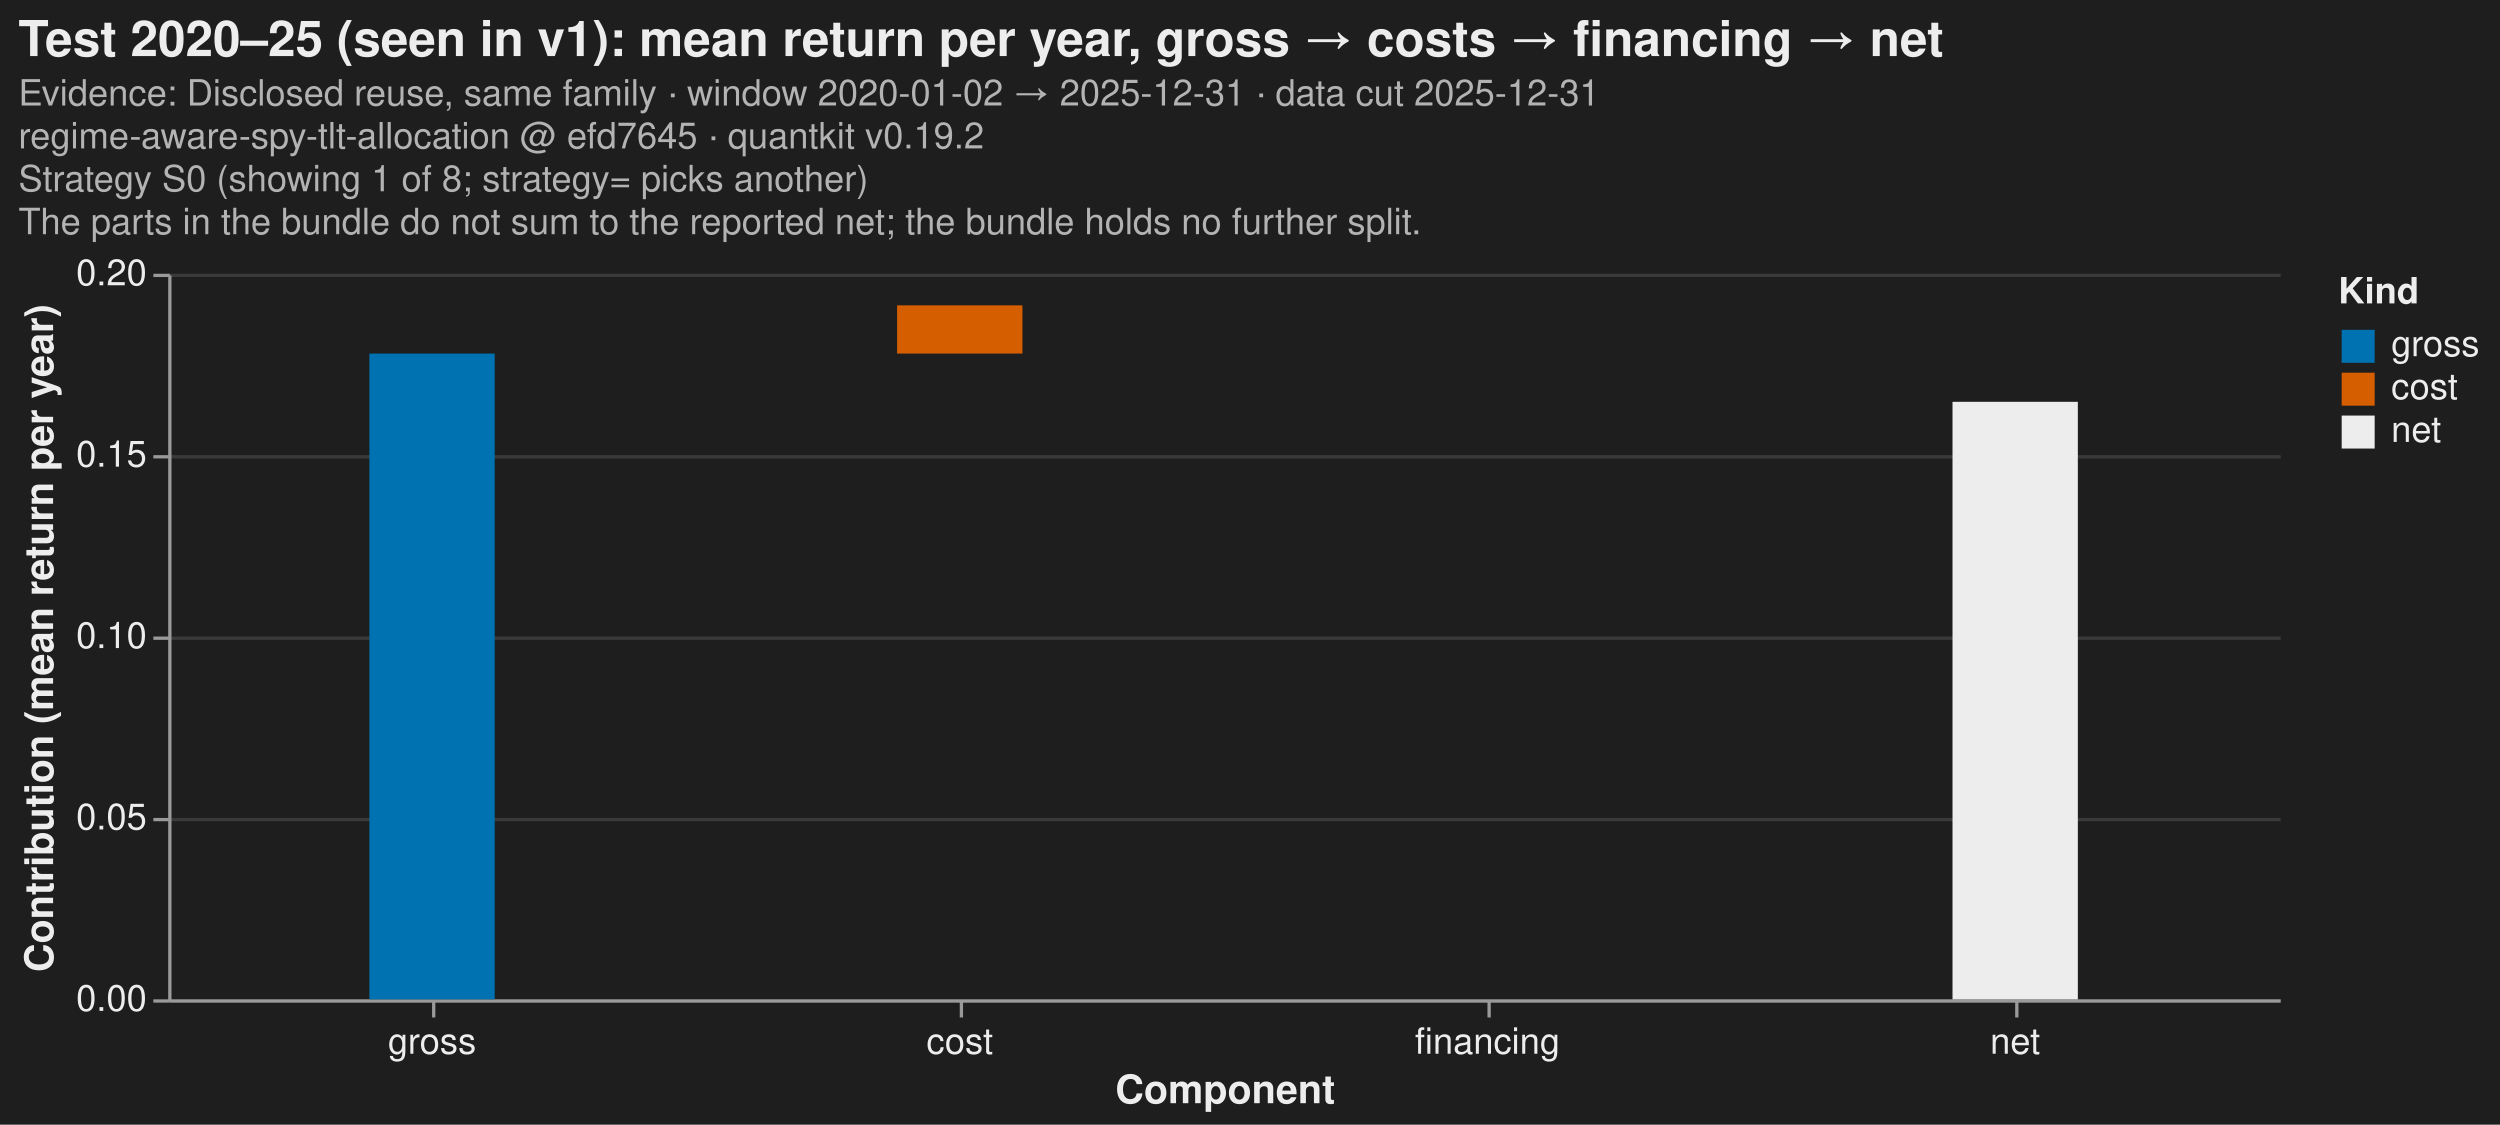
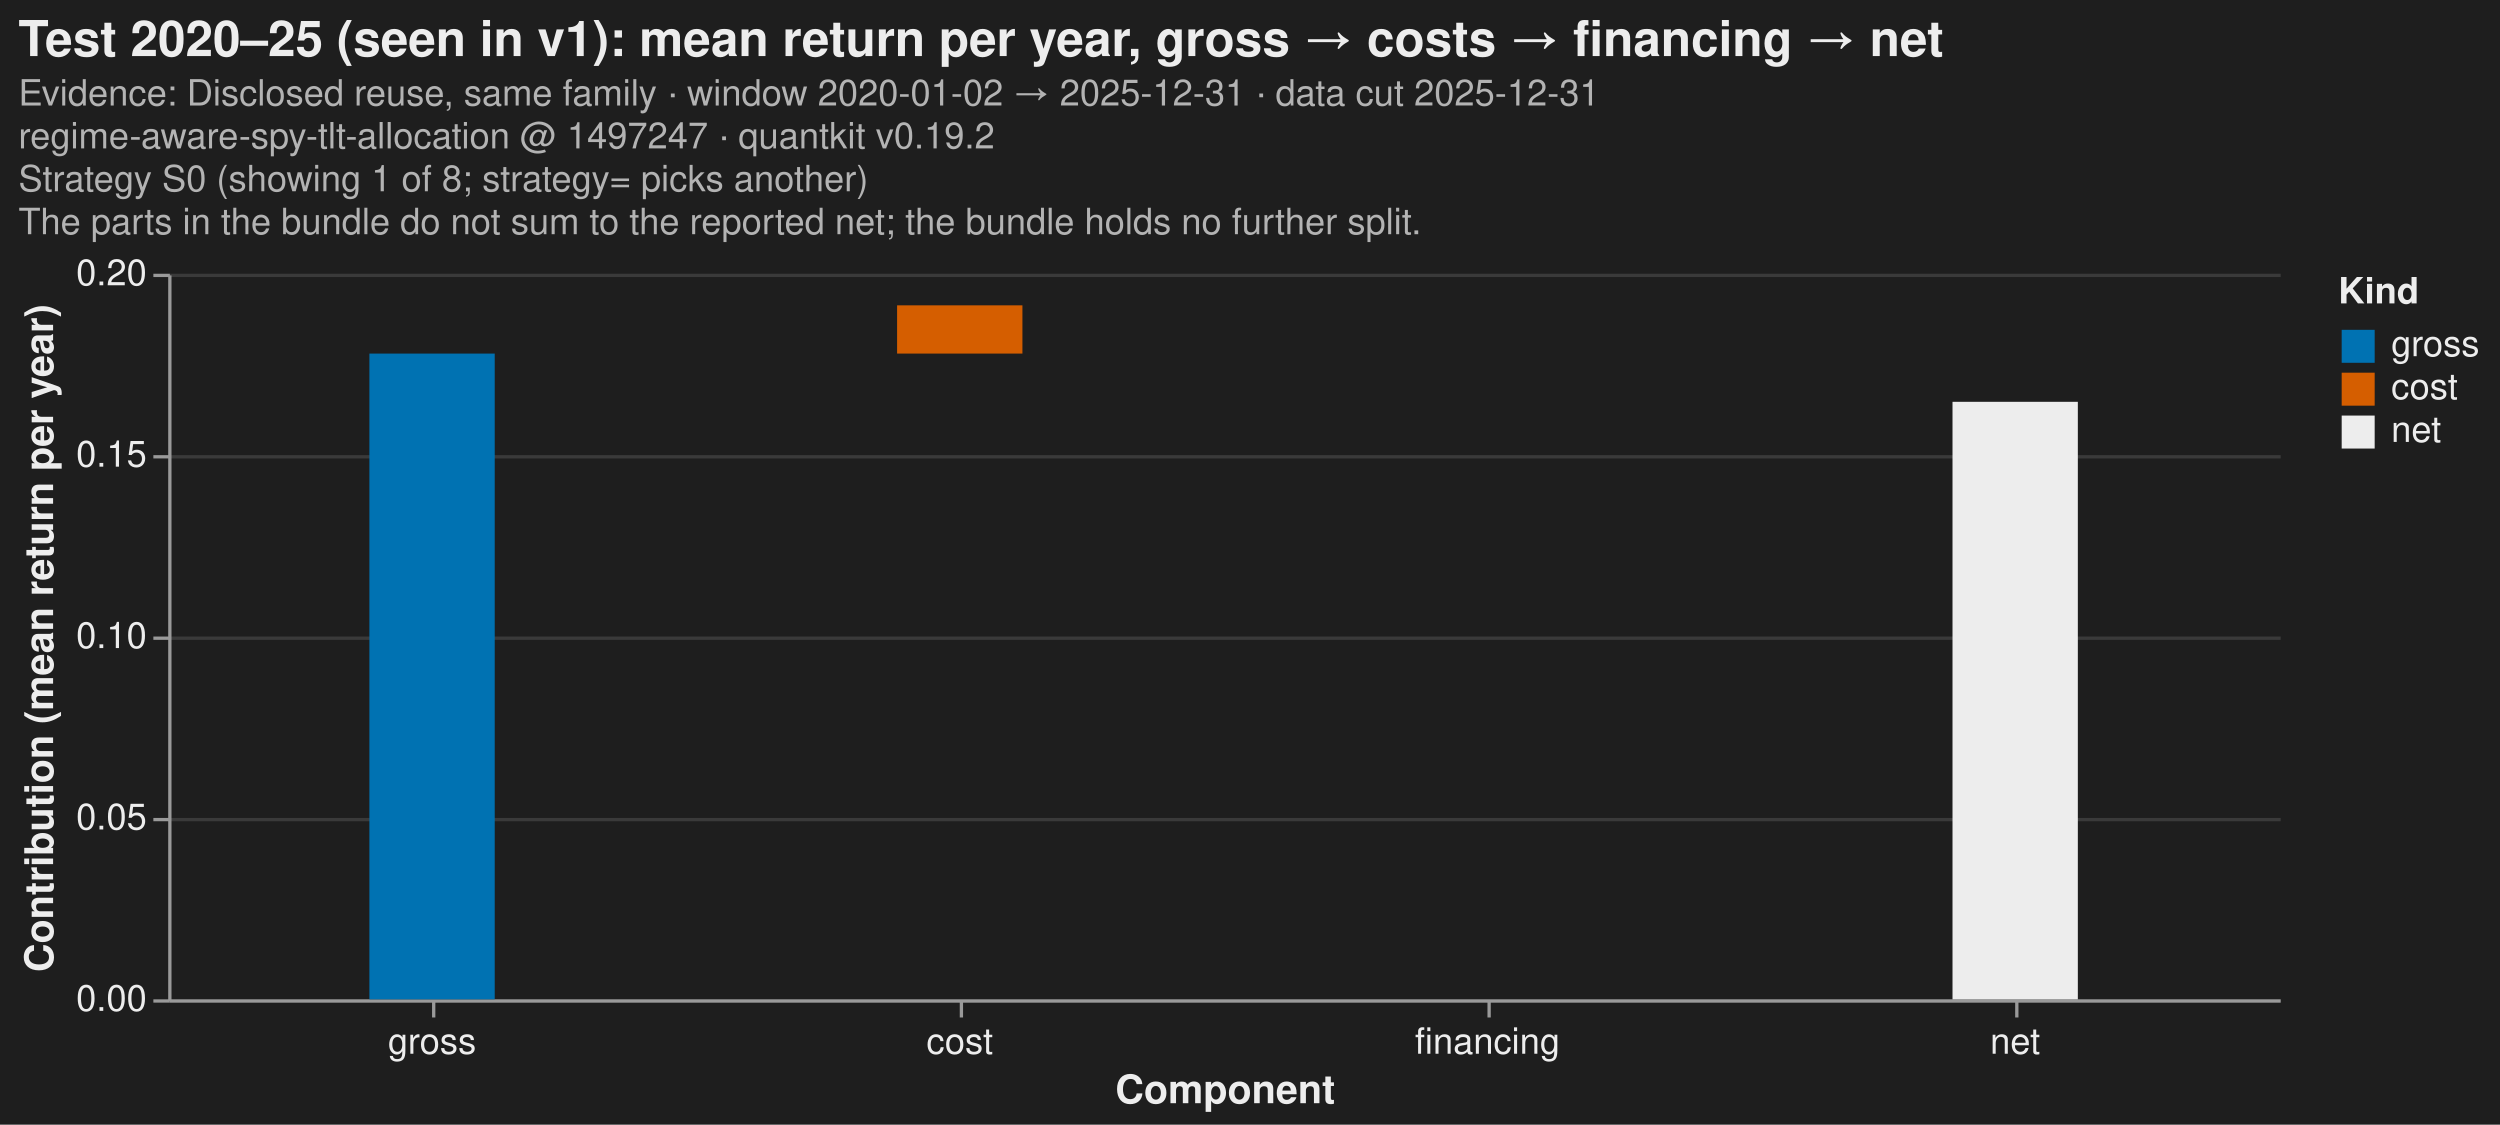
<svg xmlns="http://www.w3.org/2000/svg" version="1.1" class="marks" width="758" height="341" viewBox="0 0 758 341">
  <rect width="758" height="341" fill="#1E1E1E" />
  <g fill="none" stroke-miterlimit="10" transform="translate(51,83)">
    <g class="mark-group role-frame root" role="graphics-object" aria-roledescription="group mark container">
      <g transform="translate(0,0)">
        <path class="background" aria-hidden="true" d="M0,0h640v220h-640Z" />
        <g>
          <g class="mark-group role-axis" aria-hidden="true">
            <g transform="translate(0.5,0.5)">
              <path class="background" aria-hidden="true" d="M0,0h0v0h0Z" pointer-events="none" />
              <g>
                <g class="mark-rule role-axis-grid" pointer-events="none">
                  <line transform="translate(0,220)" x2="640" y2="0" stroke="#3A3A3A" stroke-width="1" opacity="1" />
                  <line transform="translate(0,165)" x2="640" y2="0" stroke="#3A3A3A" stroke-width="1" opacity="1" />
                  <line transform="translate(0,110)" x2="640" y2="0" stroke="#3A3A3A" stroke-width="1" opacity="1" />
                  <line transform="translate(0,55)" x2="640" y2="0" stroke="#3A3A3A" stroke-width="1" opacity="1" />
                  <line transform="translate(0,0)" x2="640" y2="0" stroke="#3A3A3A" stroke-width="1" opacity="1" />
                </g>
              </g>
              <path class="foreground" aria-hidden="true" d="" pointer-events="none" display="none" />
            </g>
          </g>
          <g class="mark-group role-axis" role="graphics-symbol" aria-roledescription="axis" aria-label="X-axis titled 'Component' for a discrete scale with 4 values: gross, cost, financing, net">
            <g transform="translate(0.5,220.5)">
              <path class="background" aria-hidden="true" d="M0,0h0v0h0Z" pointer-events="none" />
              <g>
                <g class="mark-rule role-axis-tick" pointer-events="none">
                  <line transform="translate(80,0)" x2="0" y2="5" stroke="#9A9A9A" stroke-width="1" opacity="1" />
                  <line transform="translate(240,0)" x2="0" y2="5" stroke="#9A9A9A" stroke-width="1" opacity="1" />
                  <line transform="translate(400,0)" x2="0" y2="5" stroke="#9A9A9A" stroke-width="1" opacity="1" />
                  <line transform="translate(560,0)" x2="0" y2="5" stroke="#9A9A9A" stroke-width="1" opacity="1" />
                </g>
                <g class="mark-text role-axis-label" pointer-events="none">
                  <text text-anchor="middle" transform="translate(79.5,16)" font-family="Helvetica Neue, Helvetica, Arial, sans-serif" font-size="11px" fill="#EDEDED" opacity="1">gross</text>
                  <text text-anchor="middle" transform="translate(239.5,16)" font-family="Helvetica Neue, Helvetica, Arial, sans-serif" font-size="11px" fill="#EDEDED" opacity="1">cost</text>
                  <text text-anchor="middle" transform="translate(399.5,16)" font-family="Helvetica Neue, Helvetica, Arial, sans-serif" font-size="11px" fill="#EDEDED" opacity="1">financing</text>
                  <text text-anchor="middle" transform="translate(559.5,16)" font-family="Helvetica Neue, Helvetica, Arial, sans-serif" font-size="11px" fill="#EDEDED" opacity="1">net</text>
                </g>
                <g class="mark-rule role-axis-domain" pointer-events="none">
                  <line transform="translate(0,0)" x2="640" y2="0" stroke="#9A9A9A" stroke-width="1" opacity="1" />
                </g>
                <g class="mark-text role-axis-title" pointer-events="none">
                  <text text-anchor="middle" transform="translate(320,31)" font-family="Helvetica Neue, Helvetica, Arial, sans-serif" font-size="12px" font-weight="bold" fill="#EDEDED" opacity="1">Component</text>
                </g>
              </g>
              <path class="foreground" aria-hidden="true" d="" pointer-events="none" display="none" />
            </g>
          </g>
          <g class="mark-group role-axis" role="graphics-symbol" aria-roledescription="axis" aria-label="Y-axis titled 'Contribution (mean return per year)' for a linear scale with values from 0.00 to 0.20">
            <g transform="translate(0.5,0.5)">
              <path class="background" aria-hidden="true" d="M0,0h0v0h0Z" pointer-events="none" />
              <g>
                <g class="mark-rule role-axis-tick" pointer-events="none">
                  <line transform="translate(0,220)" x2="-5" y2="0" stroke="#9A9A9A" stroke-width="1" opacity="1" />
                  <line transform="translate(0,165)" x2="-5" y2="0" stroke="#9A9A9A" stroke-width="1" opacity="1" />
                  <line transform="translate(0,110)" x2="-5" y2="0" stroke="#9A9A9A" stroke-width="1" opacity="1" />
                  <line transform="translate(0,55)" x2="-5" y2="0" stroke="#9A9A9A" stroke-width="1" opacity="1" />
                  <line transform="translate(0,0)" x2="-5" y2="0" stroke="#9A9A9A" stroke-width="1" opacity="1" />
                </g>
                <g class="mark-text role-axis-label" pointer-events="none">
                  <text text-anchor="end" transform="translate(-7,223)" font-family="Helvetica Neue, Helvetica, Arial, sans-serif" font-size="11px" fill="#EDEDED" opacity="1">0.00</text>
                  <text text-anchor="end" transform="translate(-7,168)" font-family="Helvetica Neue, Helvetica, Arial, sans-serif" font-size="11px" fill="#EDEDED" opacity="1">0.05</text>
                  <text text-anchor="end" transform="translate(-7,113)" font-family="Helvetica Neue, Helvetica, Arial, sans-serif" font-size="11px" fill="#EDEDED" opacity="1">0.10</text>
                  <text text-anchor="end" transform="translate(-7,58)" font-family="Helvetica Neue, Helvetica, Arial, sans-serif" font-size="11px" fill="#EDEDED" opacity="1">0.15</text>
                  <text text-anchor="end" transform="translate(-7,3)" font-family="Helvetica Neue, Helvetica, Arial, sans-serif" font-size="11px" fill="#EDEDED" opacity="1">0.20</text>
                </g>
                <g class="mark-rule role-axis-domain" pointer-events="none">
                  <line transform="translate(0,220)" x2="0" y2="-220" stroke="#9A9A9A" stroke-width="1" opacity="1" />
                </g>
                <g class="mark-text role-axis-title" pointer-events="none">
                  <text text-anchor="middle" transform="translate(-32.406,110) rotate(-90) translate(0,-3)" font-family="Helvetica Neue, Helvetica, Arial, sans-serif" font-size="12px" font-weight="bold" fill="#EDEDED" opacity="1">Contribution (mean return per year)</text>
                </g>
              </g>
              <path class="foreground" aria-hidden="true" d="" pointer-events="none" display="none" />
            </g>
          </g>
          <g class="mark-rect role-mark marks" role="graphics-object" aria-roledescription="rect mark container">
            <path aria-label="Component: gross; Contribution (mean return per year): 0; Kind: gross; part: gross; value: 0.178" role="graphics-symbol" aria-roledescription="bar" d="M61,24.205h38v195.795h-38Z" fill="#0072B2" />
            <path aria-label="Component: cost; Contribution (mean return per year): 0.1779953523; Kind: cost; part: cost; value: −0.0133" role="graphics-symbol" aria-roledescription="bar" d="M221,9.579h38v14.627h-38Z" fill="#D55E00" />
            <path aria-label="Component: financing; Contribution (mean return per year): 0.19129219079; Kind: cost; part: financing; value: 0" role="graphics-symbol" aria-roledescription="bar" d="M381,9.579h38v0h-38Z" fill="#D55E00" />
            <path aria-label="Component: net; Contribution (mean return per year): 0; Kind: net; part: net; value: 0.1647" role="graphics-symbol" aria-roledescription="bar" d="M541,38.832h38v181.168h-38Z" fill="#EDEDED" />
          </g>
          <g class="mark-group role-legend" role="graphics-symbol" aria-roledescription="legend" aria-label="Symbol legend titled 'Kind' for fill color with 3 values: gross, cost, net">
            <g transform="translate(658,0)">
              <path class="background" aria-hidden="true" d="M0,0h44v53h-44Z" pointer-events="none" />
              <g>
                <g class="mark-group role-legend-entry">
                  <g transform="translate(0,16)">
                    <path class="background" aria-hidden="true" d="M0,0h0v0h0Z" pointer-events="none" />
                    <g>
                      <g class="mark-group role-scope" role="graphics-object" aria-roledescription="group mark container">
                        <g transform="translate(0,0)">
                          <path class="background" aria-hidden="true" d="M0,0h43.093v11h-43.093Z" pointer-events="none" opacity="1" />
                          <g>
                            <g class="mark-symbol role-legend-symbol" pointer-events="none">
                              <path transform="translate(6,6)" d="M-5,-5h10v10h-10Z" fill="#0072B2" stroke-width="1.5" opacity="1" />
                            </g>
                            <g class="mark-text role-legend-label" pointer-events="none">
                              <text text-anchor="start" transform="translate(16,9)" font-family="Helvetica Neue, Helvetica, Arial, sans-serif" font-size="11px" fill="#EDEDED" opacity="1">gross</text>
                            </g>
                          </g>
                          <path class="foreground" aria-hidden="true" d="" pointer-events="none" display="none" />
                        </g>
                        <g transform="translate(0,13)">
                          <path class="background" aria-hidden="true" d="M0,0h43.093v11h-43.093Z" pointer-events="none" opacity="1" />
                          <g>
                            <g class="mark-symbol role-legend-symbol" pointer-events="none">
                              <path transform="translate(6,6)" d="M-5,-5h10v10h-10Z" fill="#D55E00" stroke-width="1.5" opacity="1" />
                            </g>
                            <g class="mark-text role-legend-label" pointer-events="none">
                              <text text-anchor="start" transform="translate(16,9)" font-family="Helvetica Neue, Helvetica, Arial, sans-serif" font-size="11px" fill="#EDEDED" opacity="1">cost</text>
                            </g>
                          </g>
                          <path class="foreground" aria-hidden="true" d="" pointer-events="none" display="none" />
                        </g>
                        <g transform="translate(0,26)">
                          <path class="background" aria-hidden="true" d="M0,0h43.093v11h-43.093Z" pointer-events="none" opacity="1" />
                          <g>
                            <g class="mark-symbol role-legend-symbol" pointer-events="none">
                              <path transform="translate(6,6)" d="M-5,-5h10v10h-10Z" fill="#EDEDED" stroke-width="1.5" opacity="1" />
                            </g>
                            <g class="mark-text role-legend-label" pointer-events="none">
                              <text text-anchor="start" transform="translate(16,9)" font-family="Helvetica Neue, Helvetica, Arial, sans-serif" font-size="11px" fill="#EDEDED" opacity="1">net</text>
                            </g>
                          </g>
                          <path class="foreground" aria-hidden="true" d="" pointer-events="none" display="none" />
                        </g>
                      </g>
                    </g>
                    <path class="foreground" aria-hidden="true" d="" pointer-events="none" display="none" />
                  </g>
                </g>
                <g class="mark-text role-legend-title" pointer-events="none">
                  <text text-anchor="start" transform="translate(0,9)" font-family="Helvetica Neue, Helvetica, Arial, sans-serif" font-size="11px" font-weight="bold" fill="#EDEDED" opacity="1">Kind</text>
                </g>
              </g>
              <path class="foreground" aria-hidden="true" d="" pointer-events="none" display="none" />
            </g>
          </g>
          <g class="mark-group role-title">
            <g transform="translate(-45.406,-78)">
              <path class="background" aria-hidden="true" d="M0,0h0v0h0Z" pointer-events="none" />
              <g>
                <g class="mark-text role-title-text" role="graphics-symbol" aria-roledescription="title" aria-label="Title text 'Test 2020–25 (seen in v1): mean return per year, gross → costs → financing → net'" pointer-events="none">
                  <text text-anchor="start" transform="translate(0,12)" font-family="Helvetica Neue, Helvetica, Arial, sans-serif" font-size="15px" font-weight="bold" fill="#EDEDED" opacity="1">Test 2020–25 (seen in v1): mean return per year, gross → costs → financing → net</text>
                </g>
-                 <g class="mark-text role-title-subtitle" role="graphics-symbol" aria-roledescription="subtitle" aria-label="Subtitle text 'Evidence: Disclosed reuse, same family · window 2020-01-02 → 2025-12-31 · data cut 2025-12-31 regime-aware-spy-tlt-allocation @ efd7645 · quantkit v0.19.2 Strategy S0 (showing 1 of 8; strategy= picks another) The parts in the bundle do not sum to the reported net; the bundle holds no further split.'" pointer-events="none">
+                 <g class="mark-text role-title-subtitle" role="graphics-symbol" aria-roledescription="subtitle" aria-label="Subtitle text 'Evidence: Disclosed reuse, same family · window 2020-01-02 → 2025-12-31 · data cut 2025-12-31 regime-aware-spy-tlt-allocation @ 1497247 · quantkit v0.19.2 Strategy S0 (showing 1 of 8; strategy= picks another) The parts in the bundle do not sum to the reported net; the bundle holds no further split.'" pointer-events="none">
                  <text text-anchor="start" transform="translate(0,27)" font-family="Helvetica Neue, Helvetica, Arial, sans-serif" font-size="11px" fill="#B3B3B3" opacity="1">
                    <tspan>Evidence: Disclosed reuse, same family · window 2020-01-02 → 2025-12-31 · data cut 2025-12-31</tspan>
-                     <tspan x="0" dy="13">regime-aware-spy-tlt-allocation @ efd7645 · quantkit v0.19.2</tspan>
+                     <tspan x="0" dy="13">regime-aware-spy-tlt-allocation @ 1497247 · quantkit v0.19.2</tspan>
                    <tspan x="0" dy="13">Strategy S0 (showing 1 of 8; strategy= picks another)</tspan>
                    <tspan x="0" dy="13">The parts in the bundle do not sum to the reported net; the bundle holds no further split.</tspan>
                  </text>
                </g>
              </g>
              <path class="foreground" aria-hidden="true" d="" pointer-events="none" display="none" />
            </g>
          </g>
        </g>
        <path class="foreground" aria-hidden="true" d="" display="none" />
      </g>
    </g>
  </g>
</svg>
